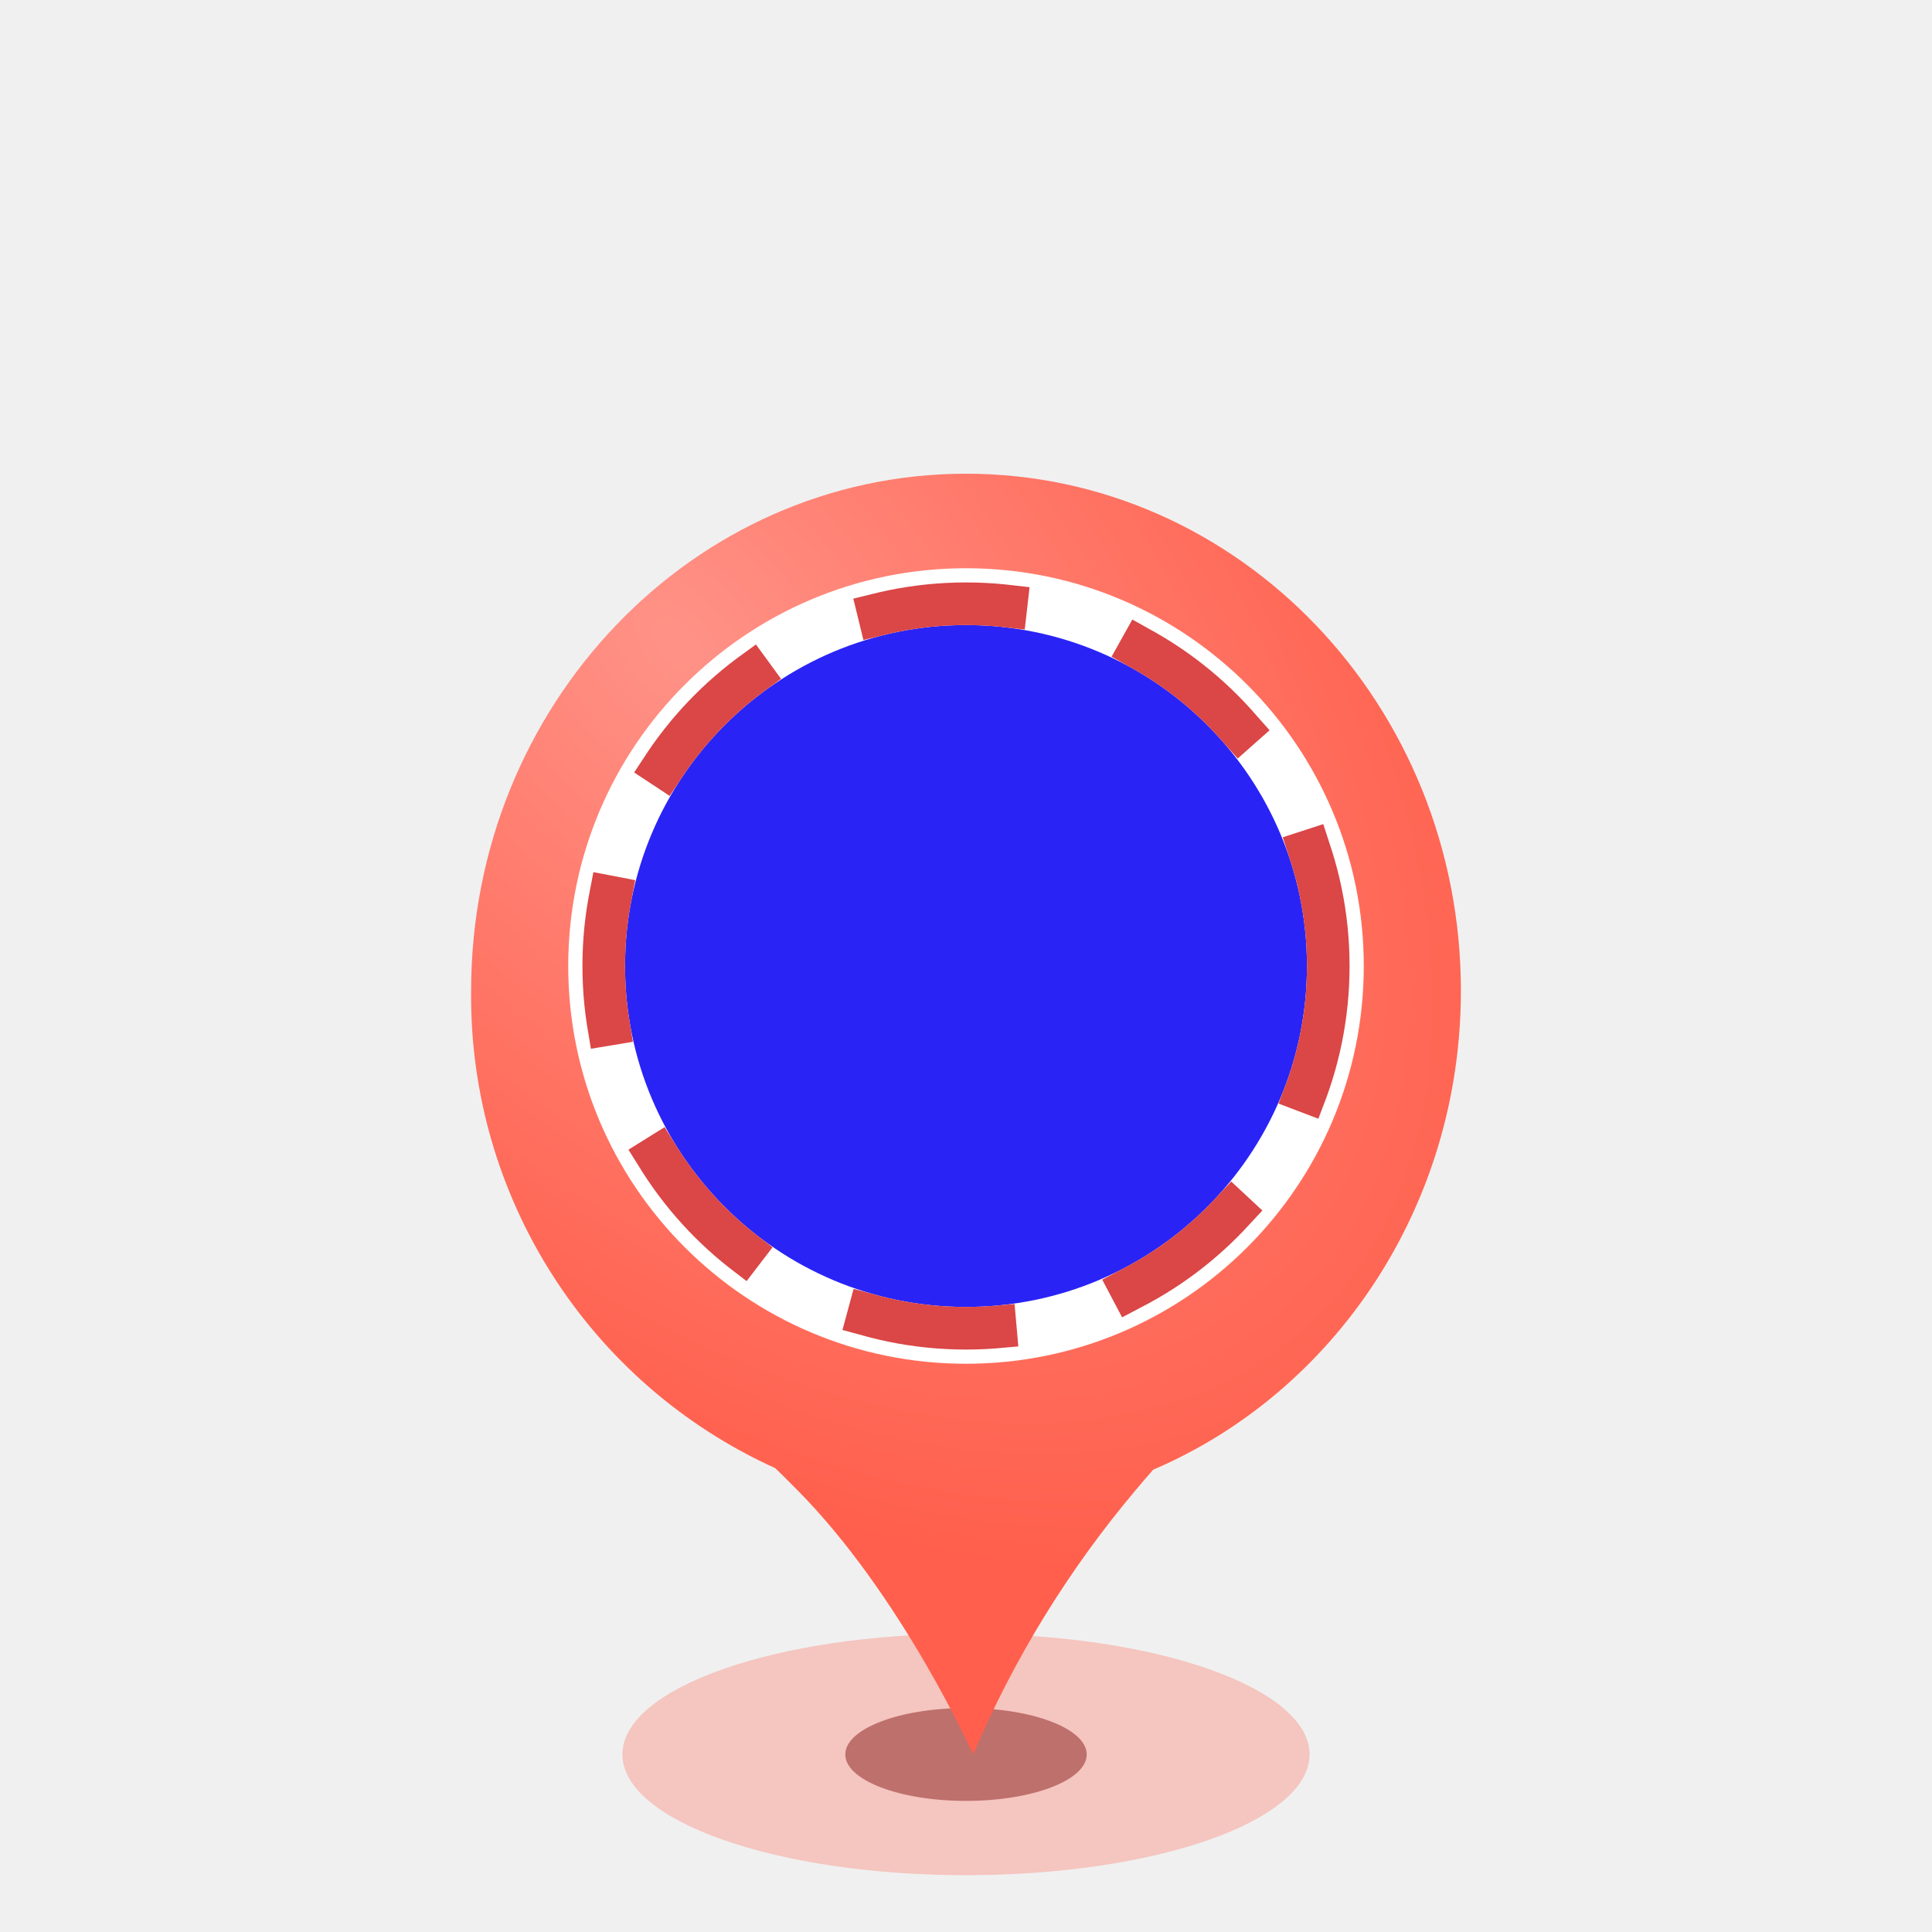
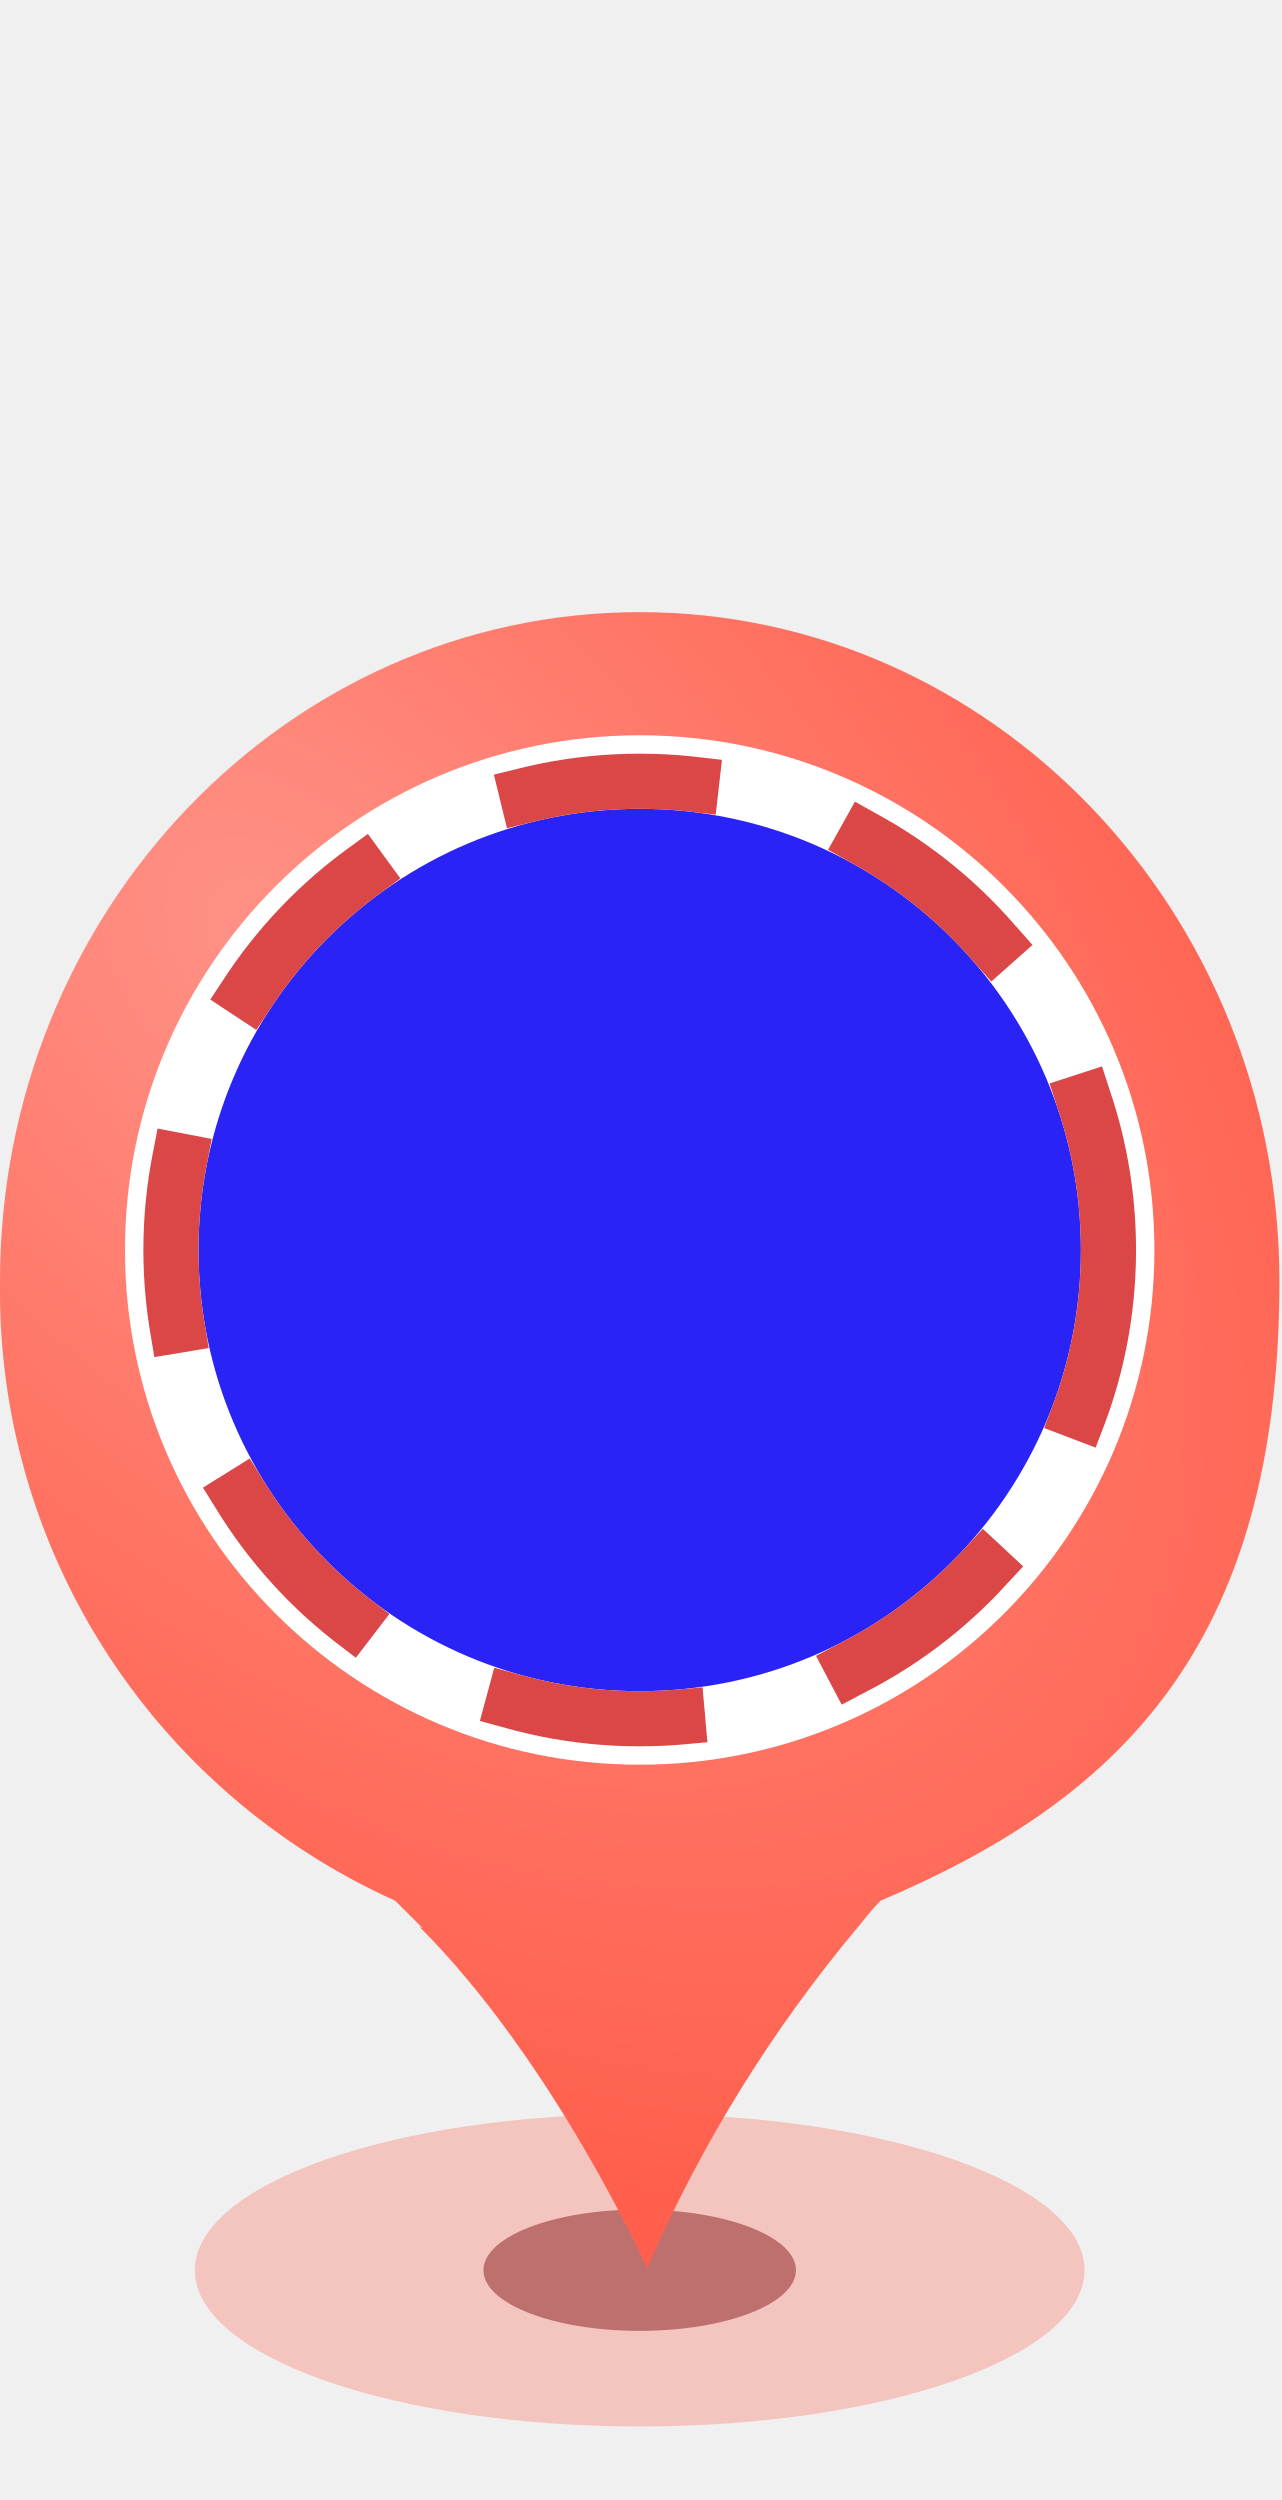
- <svg xmlns="http://www.w3.org/2000/svg" width="136" height="136" viewBox="0 0 136 136">
+ <svg xmlns="http://www.w3.org/2000/svg" id="b" width="69.7" height="136" viewBox="0 0 69.7 136">
  <defs>
-     <style>
-             .a,.f{fill:#fff;}.a{opacity:0;}.b{fill:#ff5f4c;opacity:0.304;}.c{fill:#a74d4b;opacity:0.708;}.d{fill:url(#a);}.e{fill:url(#b);}.g{fill:#2a23f5;stroke:#db4646;stroke-linecap:square;stroke-width:3px;stroke-dasharray:9
-             10;}.h{stroke:none;}.i{fill:none;}
-         </style>
-     <radialGradient id="a" cx="0.21" cy="0.134" r="1.274" gradientTransform="matrix(0.849, 0.529, -0.307, 0.493, 0.073, -0.043)" gradientUnits="objectBoundingBox">
+     <radialGradient id="d" cx="16.6" cy="167.7" fx="16.6" fy="167.7" r="1.3" gradientTransform="translate(-4555.9 6707) rotate(38.9) scale(76 -48) skewX(-8.4)" gradientUnits="userSpaceOnUse">
      <stop offset="0" stop-color="#ff9287" />
-       <stop offset="0.786" stop-color="#ff5f4c" />
+       <stop offset=".8" stop-color="#ff5f4c" />
      <stop offset="1" stop-color="#ff5f4c" />
    </radialGradient>
-     <radialGradient id="b" cx="0.5" cy="0.5" r="0.5" gradientUnits="objectBoundingBox">
+     <radialGradient id="e" cx="16.4" cy="167.9" fx="16.4" fy="167.9" r=".5" gradientTransform="translate(-867.4 9288.4) scale(54.9 -54.9)" gradientUnits="userSpaceOnUse">
      <stop offset="0" stop-color="#e75545" />
-       <stop offset="0.793" stop-color="#c4483b" />
+       <stop offset=".8" stop-color="#c4483b" />
      <stop offset="1" stop-color="#983b31" />
    </radialGradient>
  </defs>
-   <g transform="translate(-956 -396)">
-     <rect class="a" width="136" height="136" transform="translate(956 396)" />
-     <g transform="translate(989.164 429.346)">
-       <g transform="translate(10.653 81.66)">
-         <ellipse class="b" cx="24.183" cy="8.497" rx="24.183" ry="8.497" />
-         <ellipse class="c" cx="8.497" cy="3.268" rx="8.497" ry="3.268" transform="translate(15.687 5.229)" />
-       </g>
-       <g transform="translate(0 0)">
-         <path class="d" d="M22.956,71.538q-.792-.8-1.543-1.533A36.466,36.466,0,0,1,0,36.4C0,16.3,15.6,0,34.837,0S69.673,16.3,69.673,36.4c0,15.235-8.954,28.283-21.664,33.711q-.588.673-1.219,1.424A73.582,73.582,0,0,0,35.337,90.157S30.335,78.981,22.956,71.538Z" transform="translate(0 0)" />
-         <circle class="e" cx="27.451" cy="27.451" r="27.451" transform="translate(7.029 7.568)" />
-       </g>
-     </g>
-     <g transform="translate(10096 7643)">
-       <circle class="f" cx="28" cy="28" r="28" transform="translate(-9100 -7207)" />
-       <g class="g" transform="translate(-9096 -7203)">
-         <circle class="h" cx="24" cy="24" r="24" />
-         <circle class="i" cx="24" cy="24" r="25.5" />
-       </g>
-     </g>
+   <g id="c">
+     <rect x="0" width="69.7" height="136" style="fill:rgba(255,255,255,0); stroke-width:0px;" />
+     <ellipse cx="34.8" cy="123.5" rx="24.2" ry="8.5" style="fill:#ff5f4c; isolation:isolate; opacity:.3; stroke-width:0px;" />
+     <ellipse cx="34.8" cy="123.5" rx="8.5" ry="3.3" style="fill:#a74d4b; isolation:isolate; opacity:.7; stroke-width:0px;" />
+     <path d="m23,104.9c-.5-.5-1-1-1.5-1.5C8.2,97.4-.2,84.2,0,69.7,0,49.6,15.6,33.3,34.8,33.3s34.8,16.3,34.8,36.4-9,28.3-21.7,33.7c-.4.4-.8.9-1.2,1.4-4.7,5.6-8.6,11.9-11.5,18.6,0,0-5-11.2-12.4-18.6Z" style="fill:url(#d); stroke-width:0px;" />
+     <circle cx="34.5" cy="68.4" r="27.5" style="fill:url(#e); stroke-width:0px;" />
+     <circle cx="34.8" cy="68" r="28" style="fill:#fff; stroke-width:0px;" />
+     <circle cx="34.8" cy="68" r="24" style="fill:#2a23f5; stroke-width:0px;" />
+     <circle cx="34.8" cy="68" r="25.5" style="fill:none; stroke:#db4646; stroke-dasharray:0 0 9 10; stroke-linecap:square; stroke-width:3px;" />
  </g>
</svg>
